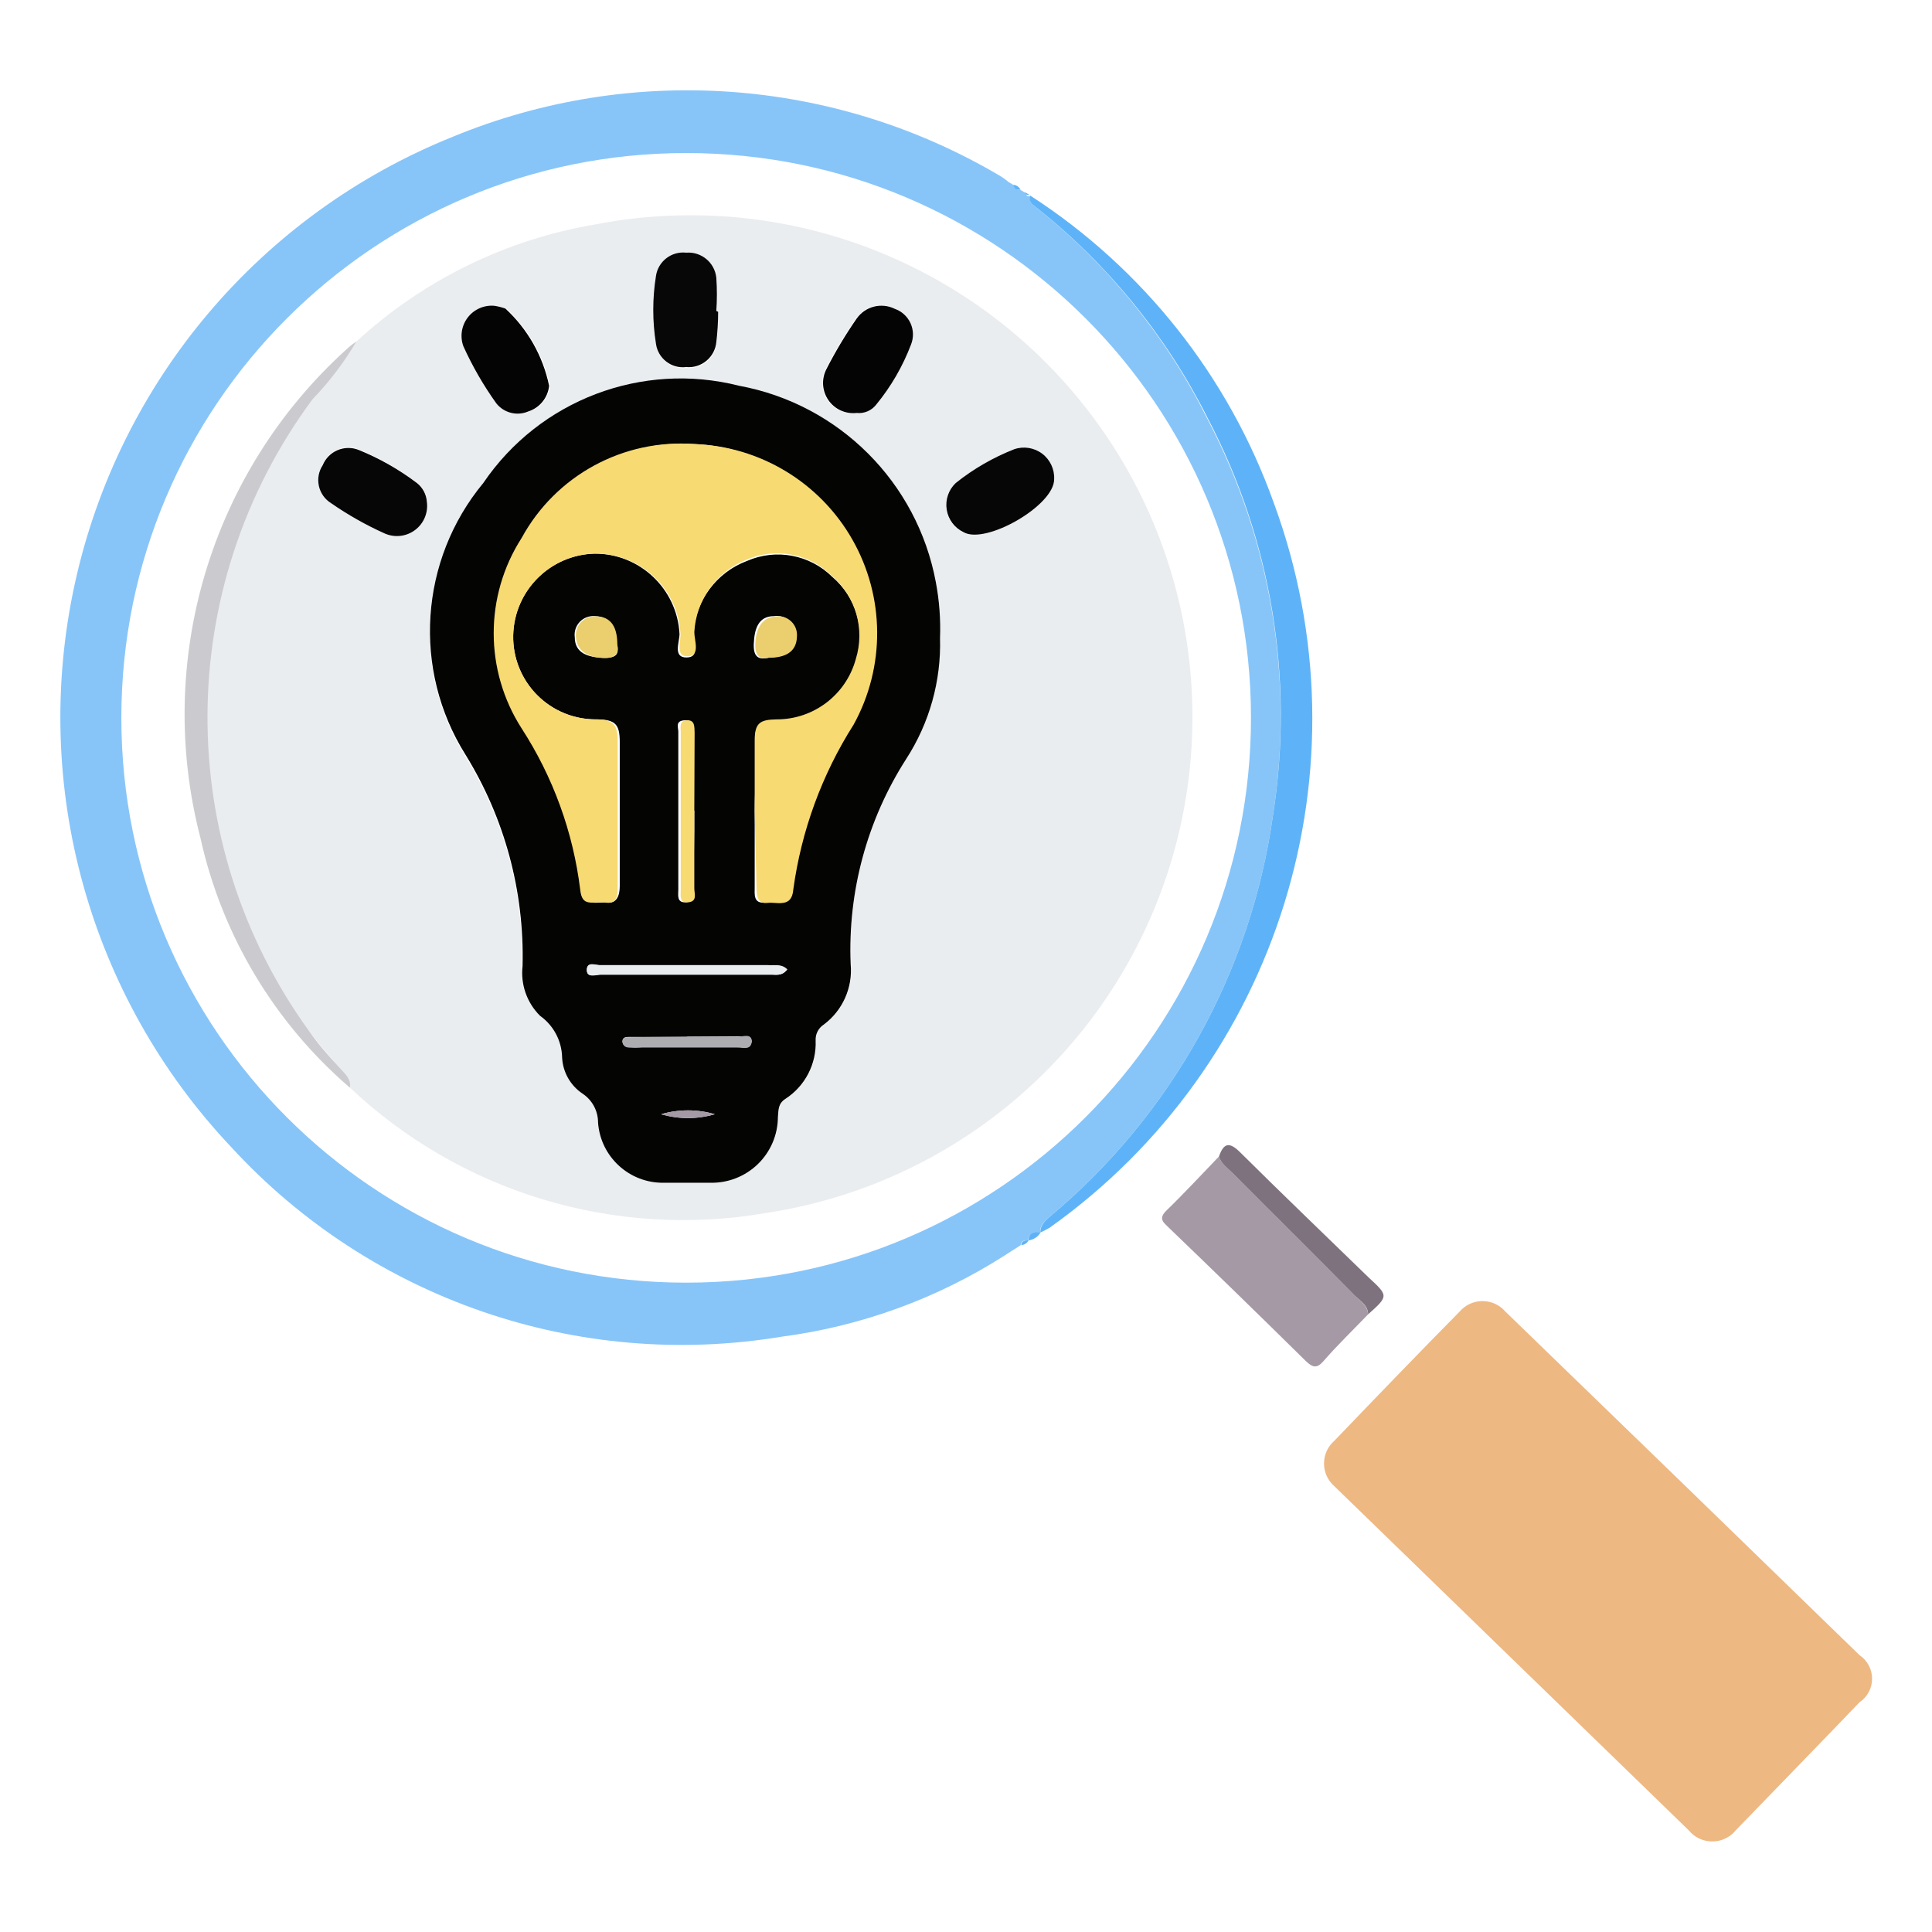
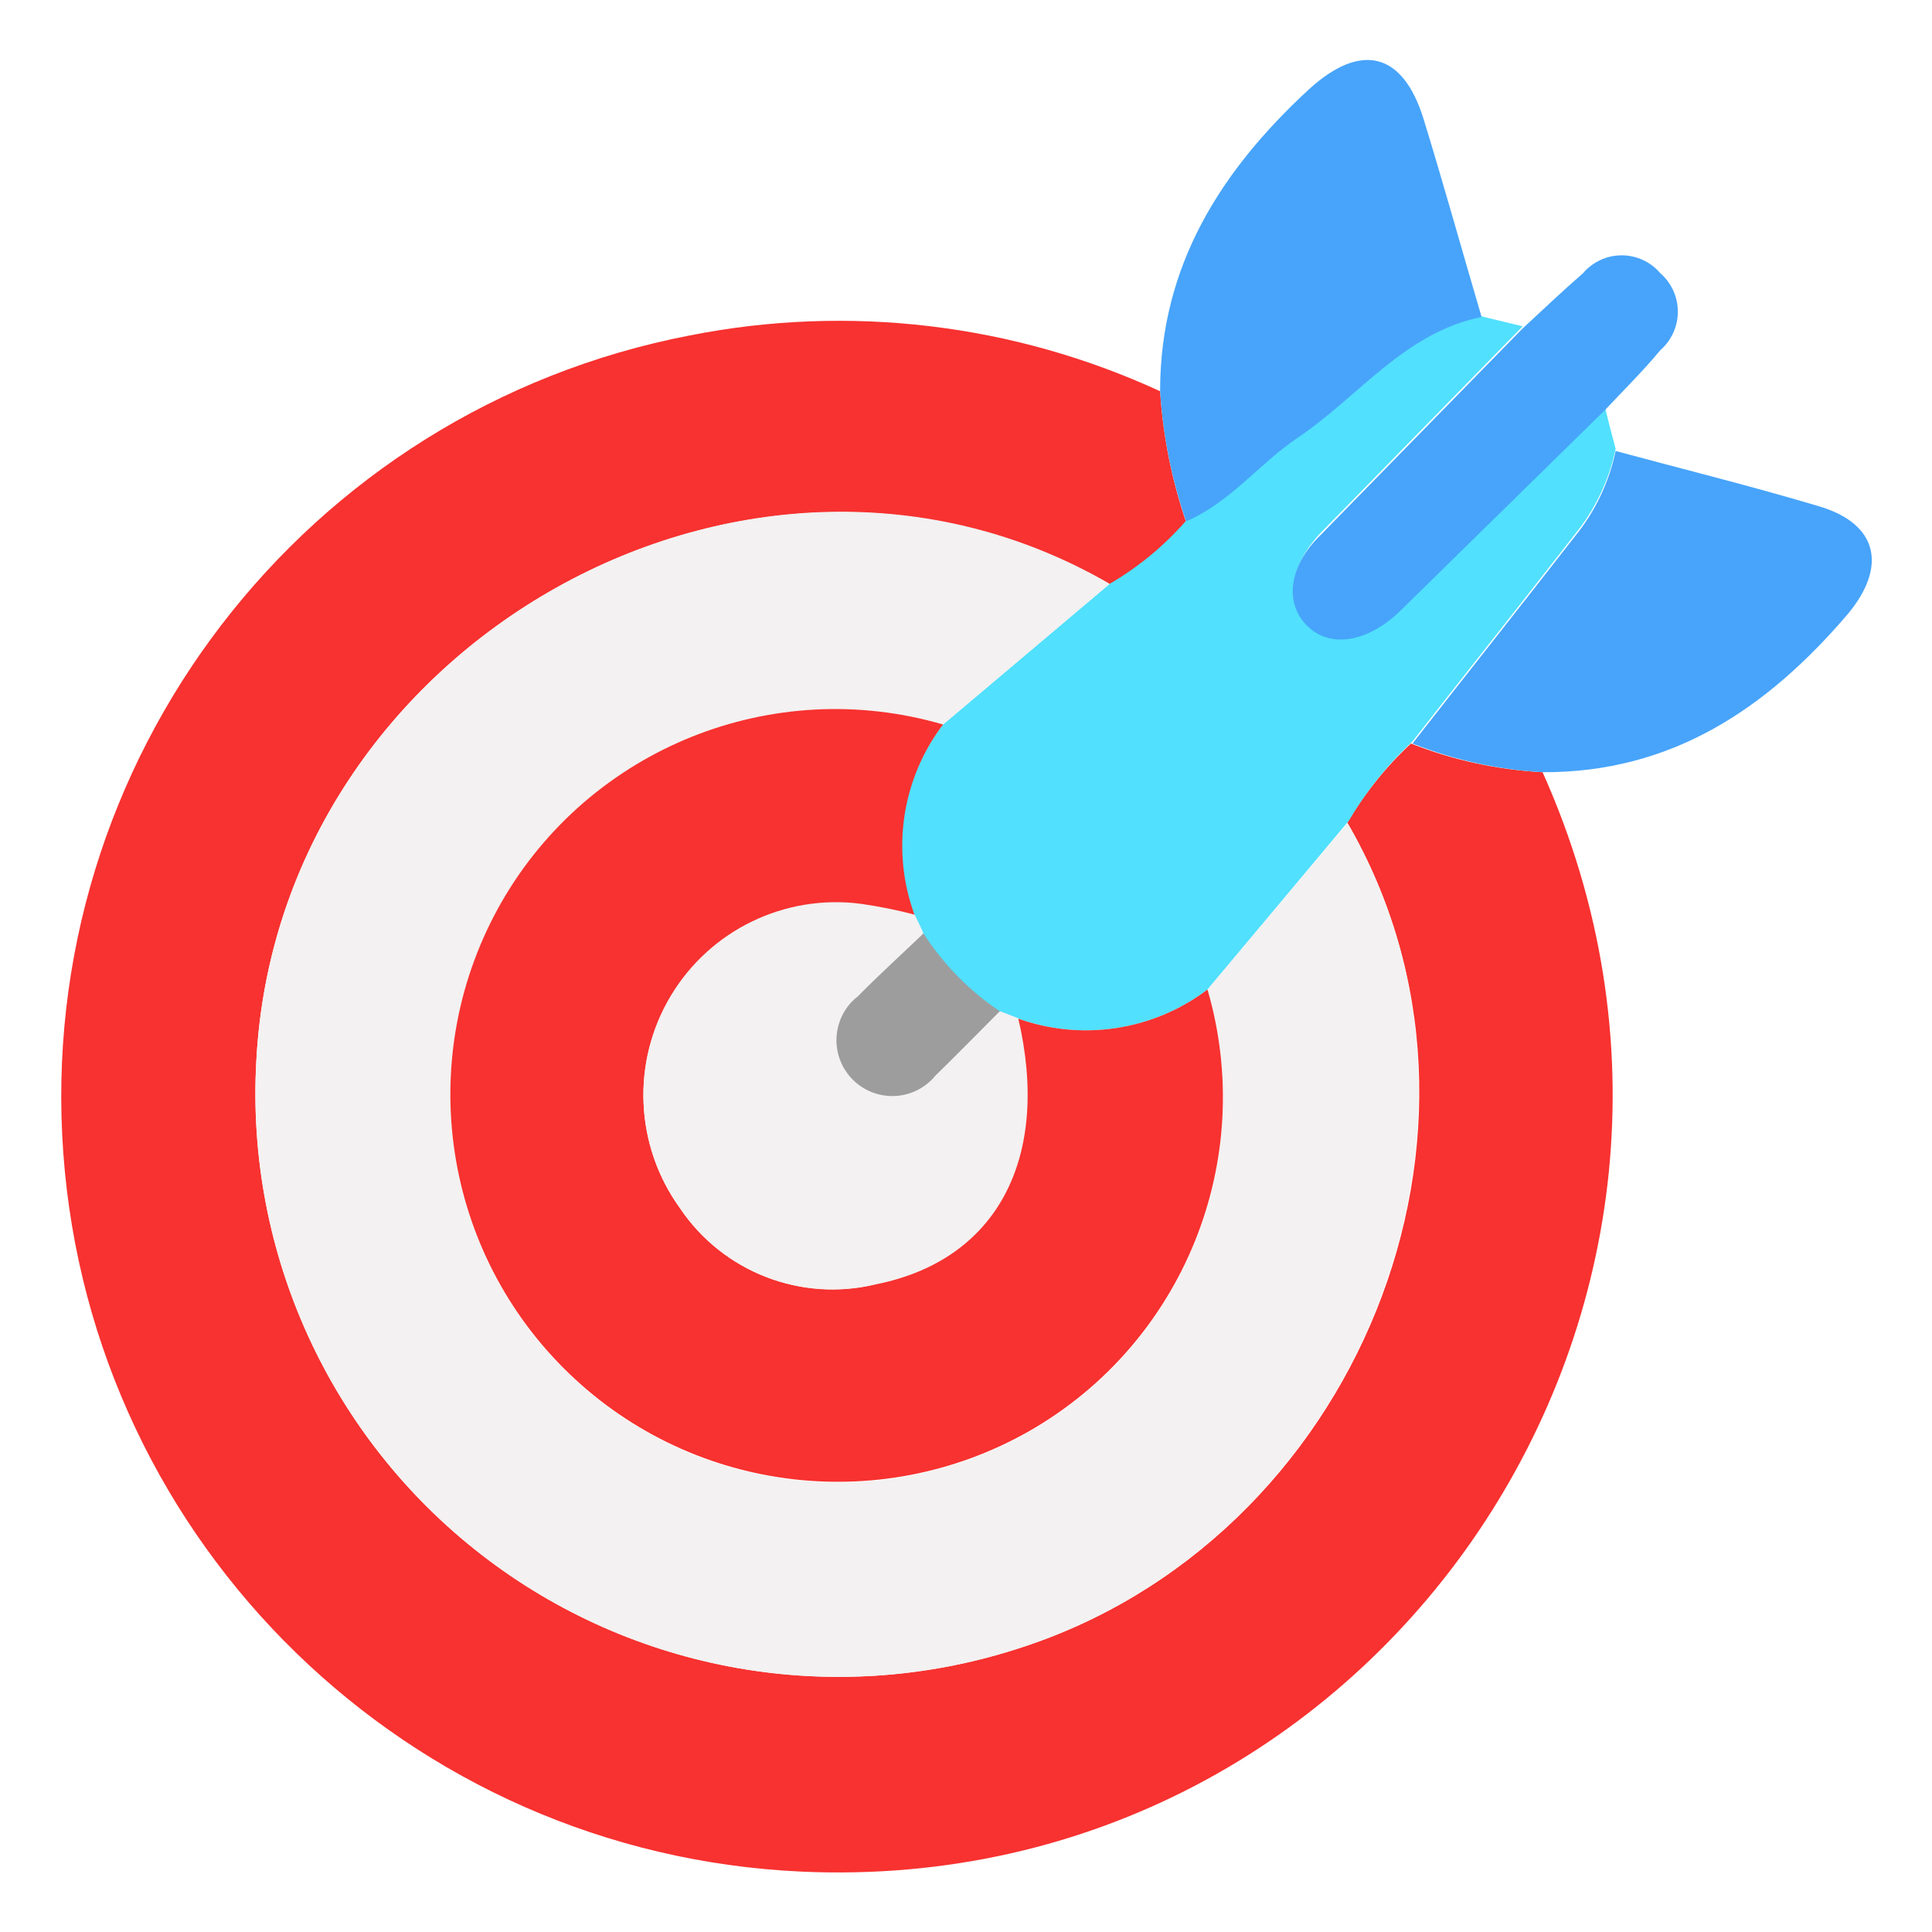
<svg xmlns="http://www.w3.org/2000/svg" id="Layer_1" data-name="Layer 1" viewBox="0 0 64 64">
  <defs>
-     <style>.cls-1{fill:#87c5f9;}.cls-2{fill:#eeb882;}.cls-3{fill:#5eb3f8;}.cls-4{fill:#a599a5;}.cls-5{fill:#7f727f;}.cls-6{fill:#eaedef;}.cls-7{fill:#cbcbcf;}.cls-8{fill:#040403;}.cls-9{fill:#070707;}.cls-10{fill:#060606;}.cls-11{fill:#040404;}.cls-12{fill:#f8da73;}.cls-13{fill:#acacb1;}.cls-14{fill:#ebcf6e;}</style>
+     <style>.cls-1{fill:#f73230;}.cls-2{fill:#51e0fd;}.cls-3{fill:#47a4fa;}.cls-4{fill:#f3f1f1;}.cls-5{fill:#9d9d9e;}</style>
  </defs>
-   <path class="cls-1" d="M33.28,41.59a18.08,18.08,0,0,1-7.39,2.69A20.26,20.26,0,0,1,7.66,38,20.73,20.73,0,0,1,15,4.53,20.36,20.36,0,0,1,33.1,5.81a2.18,2.18,0,0,1,.31.22l.17.1h0c0,.13.12.17.24.17h0l.17.1h0c0,.09.06.12.15.09l0,0c-.07.22.09.31.22.41a20.88,20.88,0,0,1,5.65,7A21.22,21.22,0,0,1,42.17,27,21.16,21.16,0,0,1,34.78,40.3c-.16.14-.34.28-.32.53h0c-.21,0-.39,0-.4.26h0c-.13,0-.23,0-.25.16h0l-.17.11h0l-.16.1,0,0h0ZM22.74,5.07a18.71,18.71,0,1,0,18.7,18.7A18.7,18.7,0,0,0,22.74,5.07Z" />
-   <path class="cls-2" d="M56.71,61a1,1,0,0,1-.77-.37L44.21,49.24a1,1,0,0,1,0-1.52c1.37-1.43,2.75-2.86,4.14-4.27a1,1,0,0,1,1.52,0q5.88,5.69,11.73,11.38a.94.94,0,0,1,0,1.56c-1.36,1.42-2.73,2.82-4.09,4.23A1,1,0,0,1,56.71,61Z" />
-   <path class="cls-3" d="M34.46,40.83c0-.25.16-.39.32-.53A21.16,21.16,0,0,0,42.17,27,21.22,21.22,0,0,0,40,13.84a20.88,20.88,0,0,0-5.65-6.95c-.13-.1-.29-.19-.22-.41a20.22,20.22,0,0,1,8.07,10.19,20.69,20.69,0,0,1-7.43,24A3.47,3.47,0,0,1,34.46,40.83Z" />
-   <path class="cls-4" d="M45.32,43.54c-.49.51-1,1-1.47,1.54-.23.27-.37.22-.6,0Q41,42.86,38.72,40.67c-.17-.17-.36-.29-.09-.56.6-.58,1.17-1.2,1.75-1.8.07.24.27.37.44.54,1.35,1.36,2.72,2.71,4.07,4.08C45.07,43.1,45.3,43.25,45.32,43.54Z" />
-   <path class="cls-5" d="M45.32,43.54c0-.29-.25-.44-.43-.61-1.35-1.37-2.72-2.72-4.07-4.08-.17-.17-.37-.3-.44-.54.16-.46.35-.49.71-.13,1.4,1.39,2.82,2.75,4.24,4.13C46,42.93,46,42.93,45.32,43.54Z" />
-   <path class="cls-3" d="M34.07,41.09c0-.27.19-.28.4-.26A.55.55,0,0,1,34.07,41.09Z" />
-   <path class="cls-3" d="M33.81,6.29c-.12,0-.22,0-.24-.17A.3.3,0,0,1,33.81,6.29Z" />
-   <path class="cls-3" d="M33.83,41.25c0-.14.12-.17.25-.16C34,41.2,33.94,41.23,33.83,41.25Z" />
-   <path class="cls-3" d="M33.58,6.13,33.41,6Z" />
-   <path class="cls-3" d="M34,6.38l-.17-.1Z" />
-   <path class="cls-3" d="M34.11,6.46c-.09,0-.13,0-.15-.09Z" />
-   <path class="cls-3" d="M33.68,41.35l.17-.11Z" />
-   <path class="cls-3" d="M33.53,41.44l.16-.1Z" />
-   <path class="cls-3" d="M33.28,41.59l.19-.11Z" />
-   <path class="cls-6" d="M11.81,11.31a15.49,15.49,0,0,1,7.93-3.88,16.62,16.62,0,1,1,5.65,32.75A16.08,16.08,0,0,1,11.56,36c0-.3-.17-.46-.34-.66-.33-.39-.68-.78-1-1.2a17.71,17.71,0,0,1,.1-20.94A10.46,10.46,0,0,0,11.81,11.31Zm19.33,9.83A8.32,8.32,0,0,0,31,19.28a8.13,8.13,0,0,0-6.47-6.45A7.9,7.9,0,0,0,16,16.05a7.7,7.7,0,0,0-.59,9,12.69,12.69,0,0,1,1.88,6.93,2,2,0,0,0,.58,1.65A1.74,1.74,0,0,1,18.61,35a1.53,1.53,0,0,0,.68,1.2,1.14,1.14,0,0,1,.51.95,2.15,2.15,0,0,0,2.19,2h1.55A2.19,2.19,0,0,0,25.78,37c0-.23,0-.44.25-.6a2.2,2.2,0,0,0,1-1.93.59.59,0,0,1,.27-.53,2.24,2.24,0,0,0,.89-2A11.7,11.7,0,0,1,30,25.12,7,7,0,0,0,31.14,21.14ZM23.79,10.33h-.05a7.93,7.93,0,0,0,0-1.09.93.93,0,0,0-1-.84.91.91,0,0,0-1,.77,7.08,7.08,0,0,0,0,2.25.9.9,0,0,0,1,.77.92.92,0,0,0,1-.83A8.64,8.64,0,0,0,23.79,10.33Zm-9.65,6.29a.87.87,0,0,0-.33-.63,8.48,8.48,0,0,0-1.94-1.11.92.92,0,0,0-1.18.51A.9.9,0,0,0,11,16.65a11.13,11.13,0,0,0,1.77,1A1,1,0,0,0,14.14,16.62Zm20.78-.74a1,1,0,0,0-1.32-1A7.49,7.49,0,0,0,31.66,16a1,1,0,0,0,.23,1.63C32.65,18.05,34.9,16.75,34.92,15.88Zm-6.54-2.2A.72.72,0,0,0,29,13.4a7.11,7.11,0,0,0,1.16-2,.9.9,0,0,0-.54-1.18,1,1,0,0,0-1.26.32,14.53,14.53,0,0,0-1,1.67A1,1,0,0,0,28.38,13.68Zm-12-3.55a1,1,0,0,0-1,1.34,11.15,11.15,0,0,0,1.09,1.89.9.9,0,0,0,1.06.27,1,1,0,0,0,.69-.85,4.81,4.81,0,0,0-1.45-2.56A2.06,2.06,0,0,0,16.38,10.13Z" />
-   <path class="cls-7" d="M11.81,11.31a10.46,10.46,0,0,1-1.46,1.92,17.71,17.71,0,0,0-.1,20.94c.29.42.64.81,1,1.2.17.2.39.36.34.66a15.25,15.25,0,0,1-4.95-8.27,16.3,16.3,0,0,1,4.84-16.19A2.36,2.36,0,0,1,11.81,11.31Z" />
-   <path class="cls-8" d="M31.14,21.14a7,7,0,0,1-1.12,4,11.7,11.7,0,0,0-1.84,6.8,2.24,2.24,0,0,1-.89,2,.59.59,0,0,0-.27.53,2.2,2.2,0,0,1-1,1.93c-.25.16-.23.37-.25.6a2.19,2.19,0,0,1-2.24,2.18H22a2.15,2.15,0,0,1-2.19-2,1.14,1.14,0,0,0-.51-.95,1.53,1.53,0,0,1-.68-1.2,1.74,1.74,0,0,0-.73-1.38,2,2,0,0,1-.58-1.65A12.69,12.69,0,0,0,15.42,25a7.7,7.7,0,0,1,.59-9,7.9,7.9,0,0,1,8.48-3.22A8.13,8.13,0,0,1,31,19.28,8.32,8.32,0,0,1,31.14,21.14ZM25,26.86v2.52c0,.26-.05.56.36.52s.81.18.86-.45a13.64,13.64,0,0,1,2-5.46A6.27,6.27,0,0,0,23,14.71a6,6,0,0,0-5.65,3.11,5.84,5.84,0,0,0,0,6.31,12.67,12.67,0,0,1,1.94,5.34c.06.6.5.39.82.43s.42-.24.42-.54c0-1.59,0-3.18,0-4.78,0-.58-.14-.74-.74-.75A2.73,2.73,0,0,1,17,21.05a2.77,2.77,0,0,1,2.68-2.71A2.81,2.81,0,0,1,22.51,21c0,.27-.23.79.24.78s.18-.52.22-.8a2.74,2.74,0,0,1,1.78-2.4,2.56,2.56,0,0,1,2.82.53,2.61,2.61,0,0,1,.8,2.76,2.71,2.71,0,0,1-2.63,2c-.55,0-.76.12-.72.71C25.08,25.31,25,26.09,25,26.86Zm-2.07,0V24.27c0-.18.07-.43-.25-.41s-.21.23-.21.38v5.23c0,.18-.06.44.25.42s.2-.29.2-.46C23,28.57,23,27.71,23,26.85Zm3.11,5.26c-.2-.2-.43-.14-.63-.14H19.9c-.16,0-.46-.13-.46.15s.3.16.46.16h5.62C25.69,32.28,25.9,32.35,26.08,32.11Zm-3.3,2.23H20.85c-.1,0-.22,0-.23.14a.2.2,0,0,0,.2.2,3.39,3.39,0,0,0,.45,0h3.15c.18,0,.47,0,.48-.19s-.29-.16-.44-.17C23.9,34.33,23.34,34.34,22.78,34.34Zm-2.33-13c0-.54-.17-.93-.7-.94a.62.62,0,0,0-.67.7c0,.53.44.66.92.68S20.5,21.66,20.45,21.36Zm5,.43c.55,0,.93-.18.94-.71a.62.62,0,0,0-.71-.66c-.53,0-.65.44-.67.92S25.17,21.85,25.46,21.79ZM23.68,36.91a3.17,3.17,0,0,0-1.78,0A3.17,3.17,0,0,0,23.68,36.91Z" />
-   <path class="cls-9" d="M23.79,10.33a8.64,8.64,0,0,1-.06,1,.92.92,0,0,1-1,.83.9.9,0,0,1-1-.77,7.08,7.08,0,0,1,0-2.25.91.91,0,0,1,1-.77.93.93,0,0,1,1,.84,7.93,7.93,0,0,1,0,1.09Z" />
-   <path class="cls-10" d="M14.14,16.62a1,1,0,0,1-1.4,1.05,11.13,11.13,0,0,1-1.77-1,.9.9,0,0,1-.28-1.26.92.92,0,0,1,1.18-.51A8.48,8.48,0,0,1,13.81,16,.87.87,0,0,1,14.14,16.62Z" />
-   <path class="cls-10" d="M34.92,15.88c0,.87-2.27,2.17-3,1.75A1,1,0,0,1,31.66,16a7.49,7.49,0,0,1,1.94-1.12A1,1,0,0,1,34.92,15.88Z" />
-   <path class="cls-11" d="M28.38,13.68a1,1,0,0,1-1-1.46,14.53,14.53,0,0,1,1-1.67,1,1,0,0,1,1.26-.32.9.9,0,0,1,.54,1.18,7.11,7.11,0,0,1-1.16,2A.72.72,0,0,1,28.38,13.68Z" />
-   <path class="cls-11" d="M16.38,10.13a2.06,2.06,0,0,1,.36.09,4.81,4.81,0,0,1,1.45,2.56,1,1,0,0,1-.69.85.9.9,0,0,1-1.06-.27,11.15,11.15,0,0,1-1.09-1.89A1,1,0,0,1,16.38,10.13Z" />
-   <path class="cls-12" d="M25,26.86c0-.77,0-1.55,0-2.32,0-.59.17-.7.72-.71a2.71,2.71,0,0,0,2.63-2,2.61,2.61,0,0,0-.8-2.76,2.56,2.56,0,0,0-2.82-.53A2.74,2.74,0,0,0,23,20.94c0,.28.21.79-.22.8s-.21-.51-.24-.78a2.81,2.81,0,0,0-2.83-2.62A2.77,2.77,0,0,0,17,21.05a2.73,2.73,0,0,0,2.72,2.78c.6,0,.75.17.74.75,0,1.6,0,3.19,0,4.78,0,.3,0,.59-.42.54s-.76.17-.82-.43a12.67,12.67,0,0,0-1.94-5.34,5.84,5.84,0,0,1,0-6.31A6,6,0,0,1,23,14.71,6.27,6.27,0,0,1,28.28,24a13.64,13.64,0,0,0-2,5.46c-.05.63-.52.41-.86.45s-.36-.26-.36-.52Z" />
-   <path class="cls-12" d="M23,26.85c0,.86,0,1.72,0,2.58,0,.17.11.43-.2.46s-.25-.24-.25-.42V24.24c0-.15-.06-.37.21-.38s.24.23.25.41Z" />
-   <path class="cls-6" d="M26.08,32.11c-.18.24-.39.17-.56.17H19.9c-.16,0-.47.13-.46-.16s.3-.14.46-.15h5.55C25.65,32,25.88,31.91,26.08,32.11Z" />
-   <path class="cls-13" d="M22.78,34.34c.56,0,1.12,0,1.68,0,.15,0,.46-.12.44.17s-.3.19-.48.19H21.27a3.39,3.39,0,0,1-.45,0,.2.2,0,0,1-.2-.2c0-.15.13-.14.23-.14Z" />
-   <path class="cls-14" d="M20.45,21.36c.05.3-.07.45-.45.44s-.88-.15-.92-.68a.62.62,0,0,1,.67-.7C20.28,20.43,20.45,20.82,20.45,21.36Z" />
-   <path class="cls-14" d="M25.46,21.79c-.29.06-.45-.06-.44-.45s.14-.88.67-.92a.62.62,0,0,1,.71.66C26.39,21.61,26,21.79,25.46,21.79Z" />
-   <path class="cls-4" d="M23.68,36.91a3.17,3.17,0,0,1-1.78,0A3.17,3.17,0,0,1,23.68,36.91Z" />
+   <path class="cls-1" d="M51.1,25.58C59,43.2,45.73,62.86,26.56,62a25.69,25.69,0,0,1-3.7-50.89,25.42,25.42,0,0,1,15.57,1.85,16.8,16.8,0,0,0,.86,4.33,10.33,10.33,0,0,1-2.53,2.08C24.9,12.47,9.2,21.25,8.49,35.16A19.32,19.32,0,0,0,33.63,54.64c11.34-3.54,16.9-17.29,11-27.38a11.62,11.62,0,0,1,2.11-2.63A13.82,13.82,0,0,0,51.1,25.58Z" />
+   <path class="cls-2" d="M36.76,19.34a10.15,10.15,0,0,0,2.53-2.09c1.46-.62,2.42-1.91,3.7-2.77,2-1.34,3.54-3.46,6.09-4l1.36.33-6.69,6.84c-1,1.06-1.22,2.29-.46,3s2,.59,3.05-.44l6.83-6.7c.11.45.23.91.35,1.36a6.64,6.64,0,0,1-1.35,2.83c-1.79,2.3-3.59,4.57-5.38,6.86a11.62,11.62,0,0,0-2.11,2.63L40,32.78a6.68,6.68,0,0,1-6.31.95l-.61-.23a8.92,8.92,0,0,1-2.53-2.59l-.29-.61A6.64,6.64,0,0,1,31.24,24Z" />
+   <path class="cls-3" d="M49.08,10.5c-2.55.52-4.07,2.64-6.09,4-1.28.86-2.24,2.15-3.7,2.77a16.64,16.64,0,0,1-.86-4.32c0-4.13,2-7.29,4.94-10,1.73-1.57,3.11-1.21,3.79,1S48.44,8.33,49.08,10.5Z" />
+   <path class="cls-3" d="M46.79,24.63c1.79-2.29,3.59-4.56,5.38-6.86a6.64,6.64,0,0,0,1.35-2.83c2.23.6,4.48,1.16,6.7,1.82,2,.58,2.3,2,1,3.57-2.67,3.13-5.83,5.27-10.12,5.25A13.82,13.82,0,0,1,46.79,24.63Z" />
+   <path class="cls-3" d="M53.17,13.58l-6.83,6.7c-1.06,1-2.29,1.21-3.05.44s-.58-2,.46-3l6.69-6.84c.66-.61,1.31-1.23,2-1.83A1.68,1.68,0,0,1,55,9.05a1.69,1.69,0,0,1,0,2.55C54.43,12.29,53.79,12.92,53.17,13.58Z" />
+   <path class="cls-4" d="M40,32.78l4.64-5.52c5.85,10.09.29,23.84-11,27.38A19.32,19.32,0,0,1,8.49,35.16C9.2,21.25,24.9,12.47,36.76,19.34L31.24,24a12.75,12.75,0,0,0-14.63,5.91A12.83,12.83,0,0,0,34.13,47.41,12.74,12.74,0,0,0,40,32.78Z" />
+   <path class="cls-1" d="M40,32.78a12.74,12.74,0,0,1-5.91,14.63A12.83,12.83,0,0,1,16.61,29.89,12.75,12.75,0,0,1,31.24,24a6.64,6.64,0,0,0-.94,6.32,15.59,15.59,0,0,0-1.78-.36,6.38,6.38,0,0,0-6,10.06A6.08,6.08,0,0,0,29,42.54c4-.86,5.77-4.2,4.69-8.81A6.68,6.68,0,0,0,40,32.78Z" />
+   <path class="cls-4" d="M33.73,33.73c1.08,4.61-.68,8-4.69,8.81A6.08,6.08,0,0,1,22.52,40a6.38,6.38,0,0,1,6-10.06,15.59,15.59,0,0,1,1.78.36c.1.2.2.41.29.61-.72.69-1.47,1.37-2.17,2.08A1.85,1.85,0,1,0,31,35.63c.72-.7,1.42-1.42,2.13-2.13Z" />
+   <path class="cls-5" d="M33.12,33.5c-.71.71-1.41,1.43-2.13,2.13A1.85,1.85,0,1,1,28.42,33c.7-.71,1.45-1.39,2.17-2.08A8.92,8.92,0,0,0,33.12,33.5Z" />
</svg>
